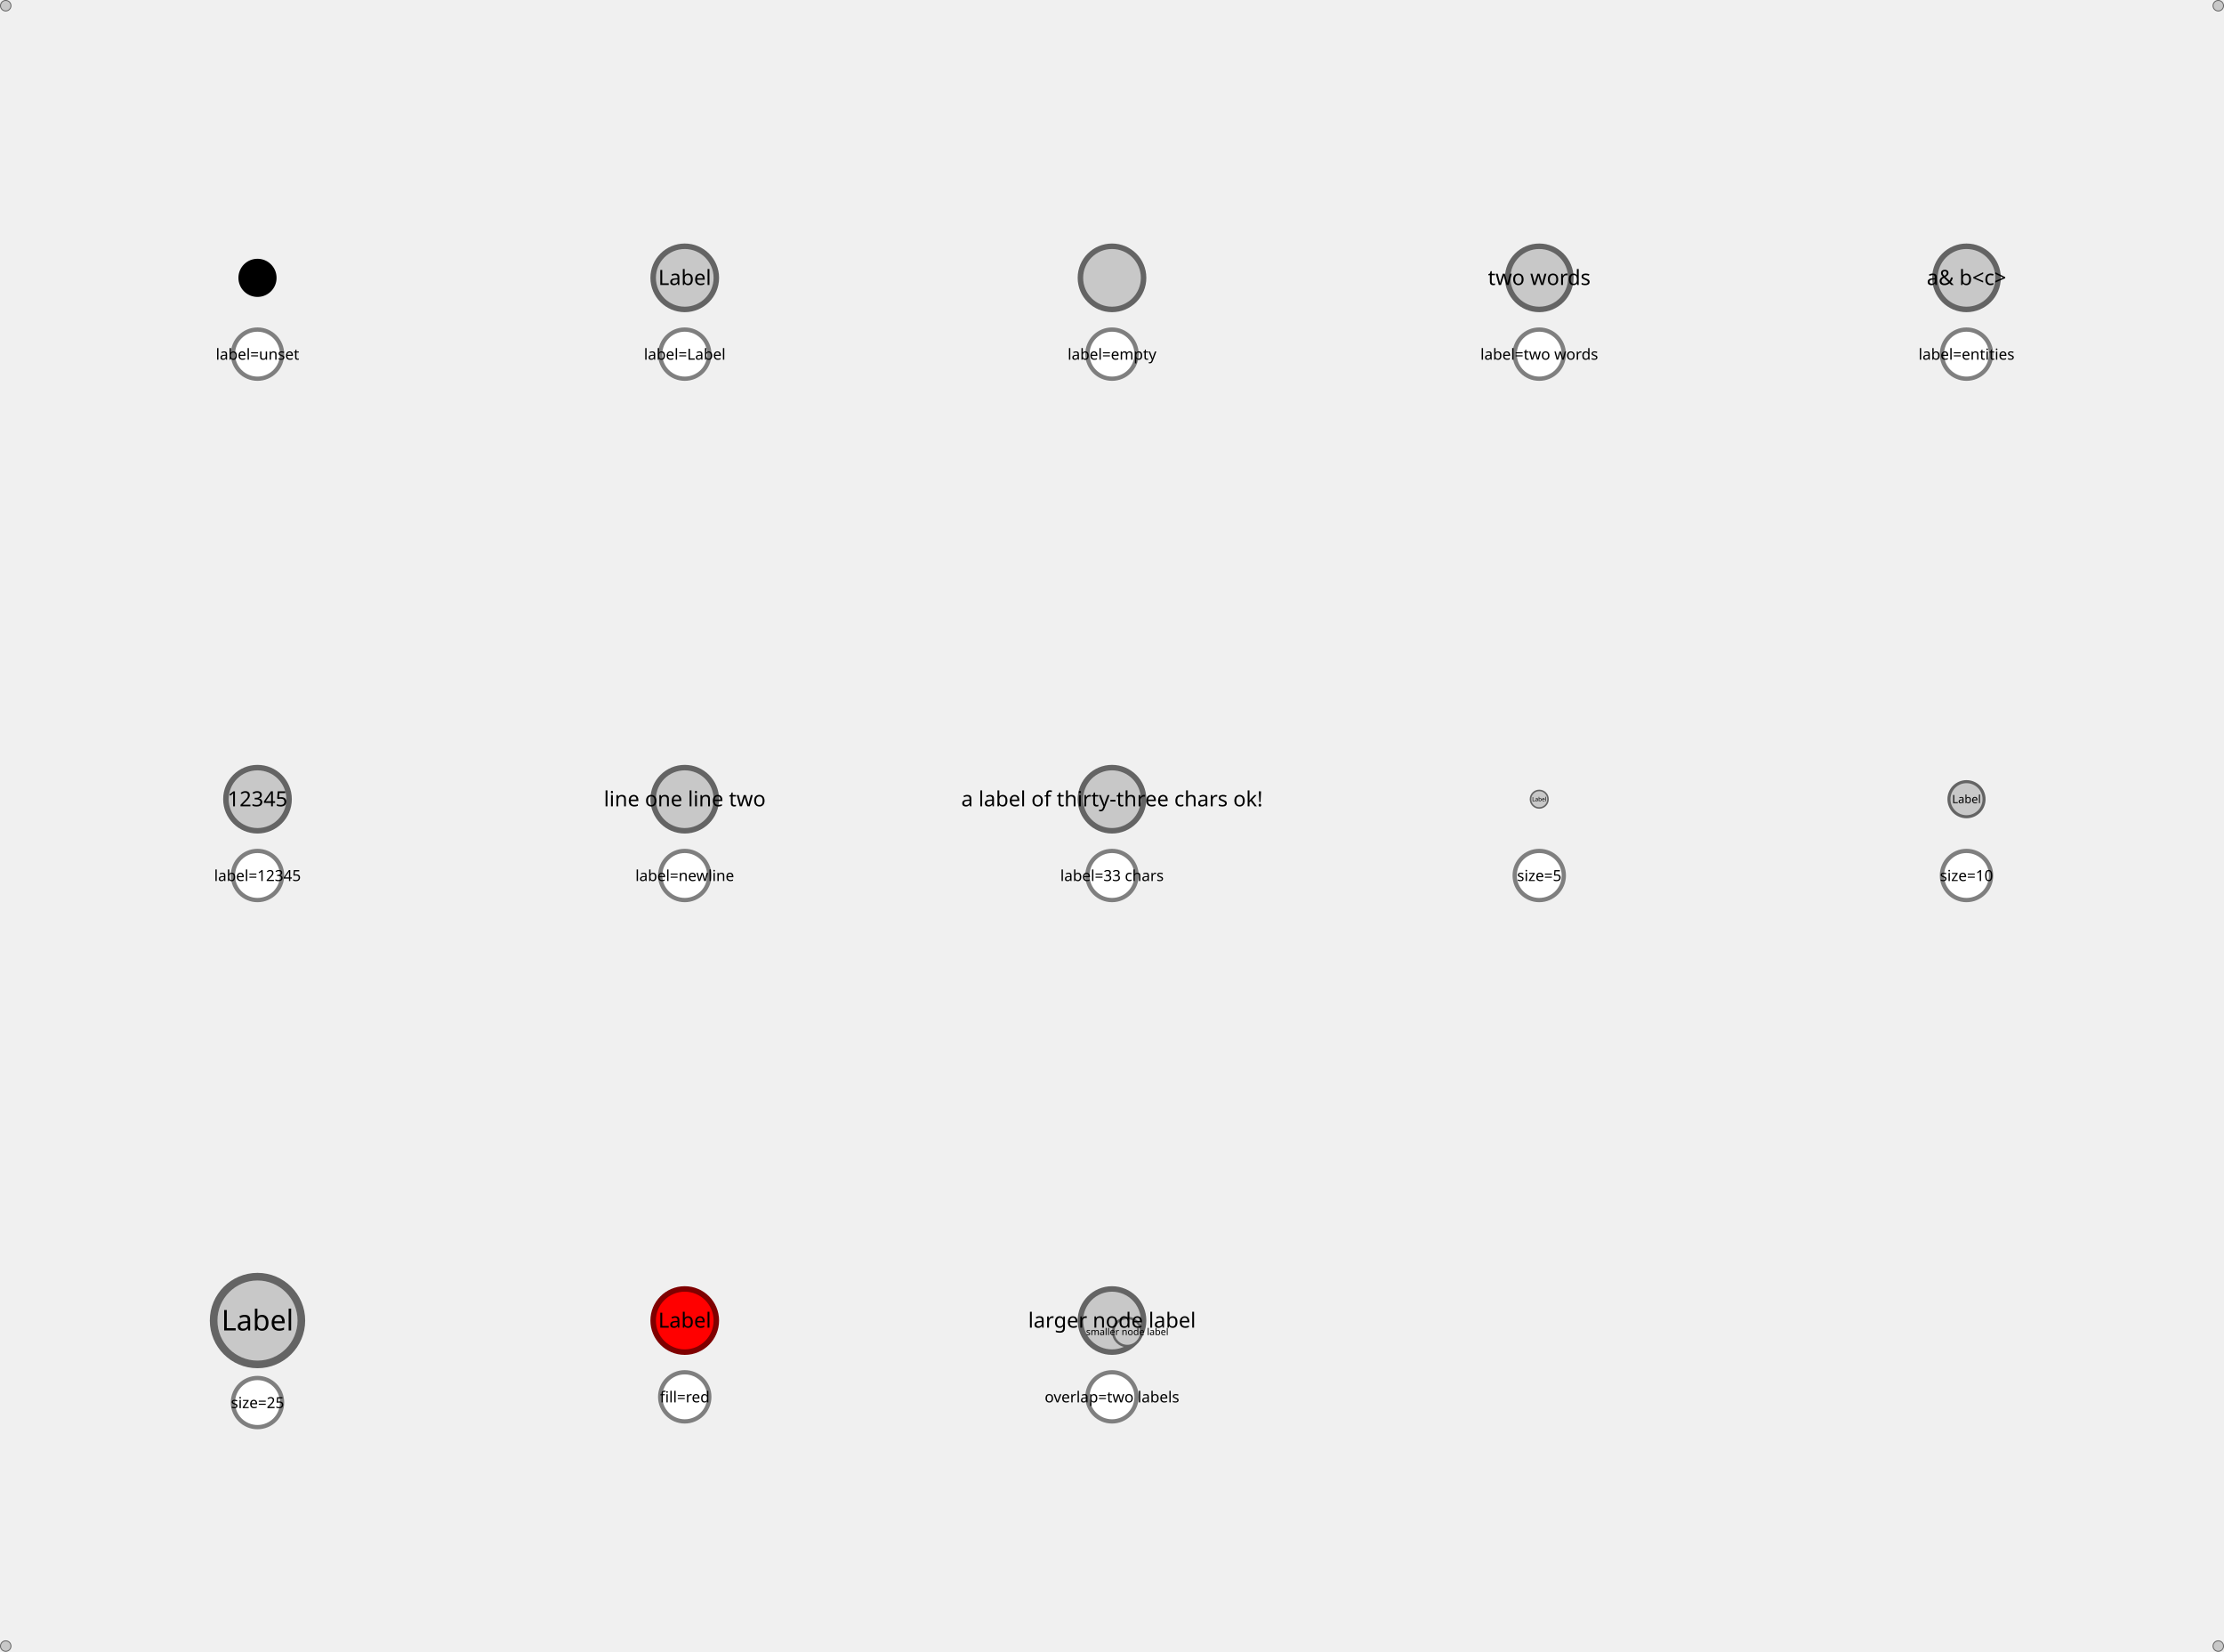
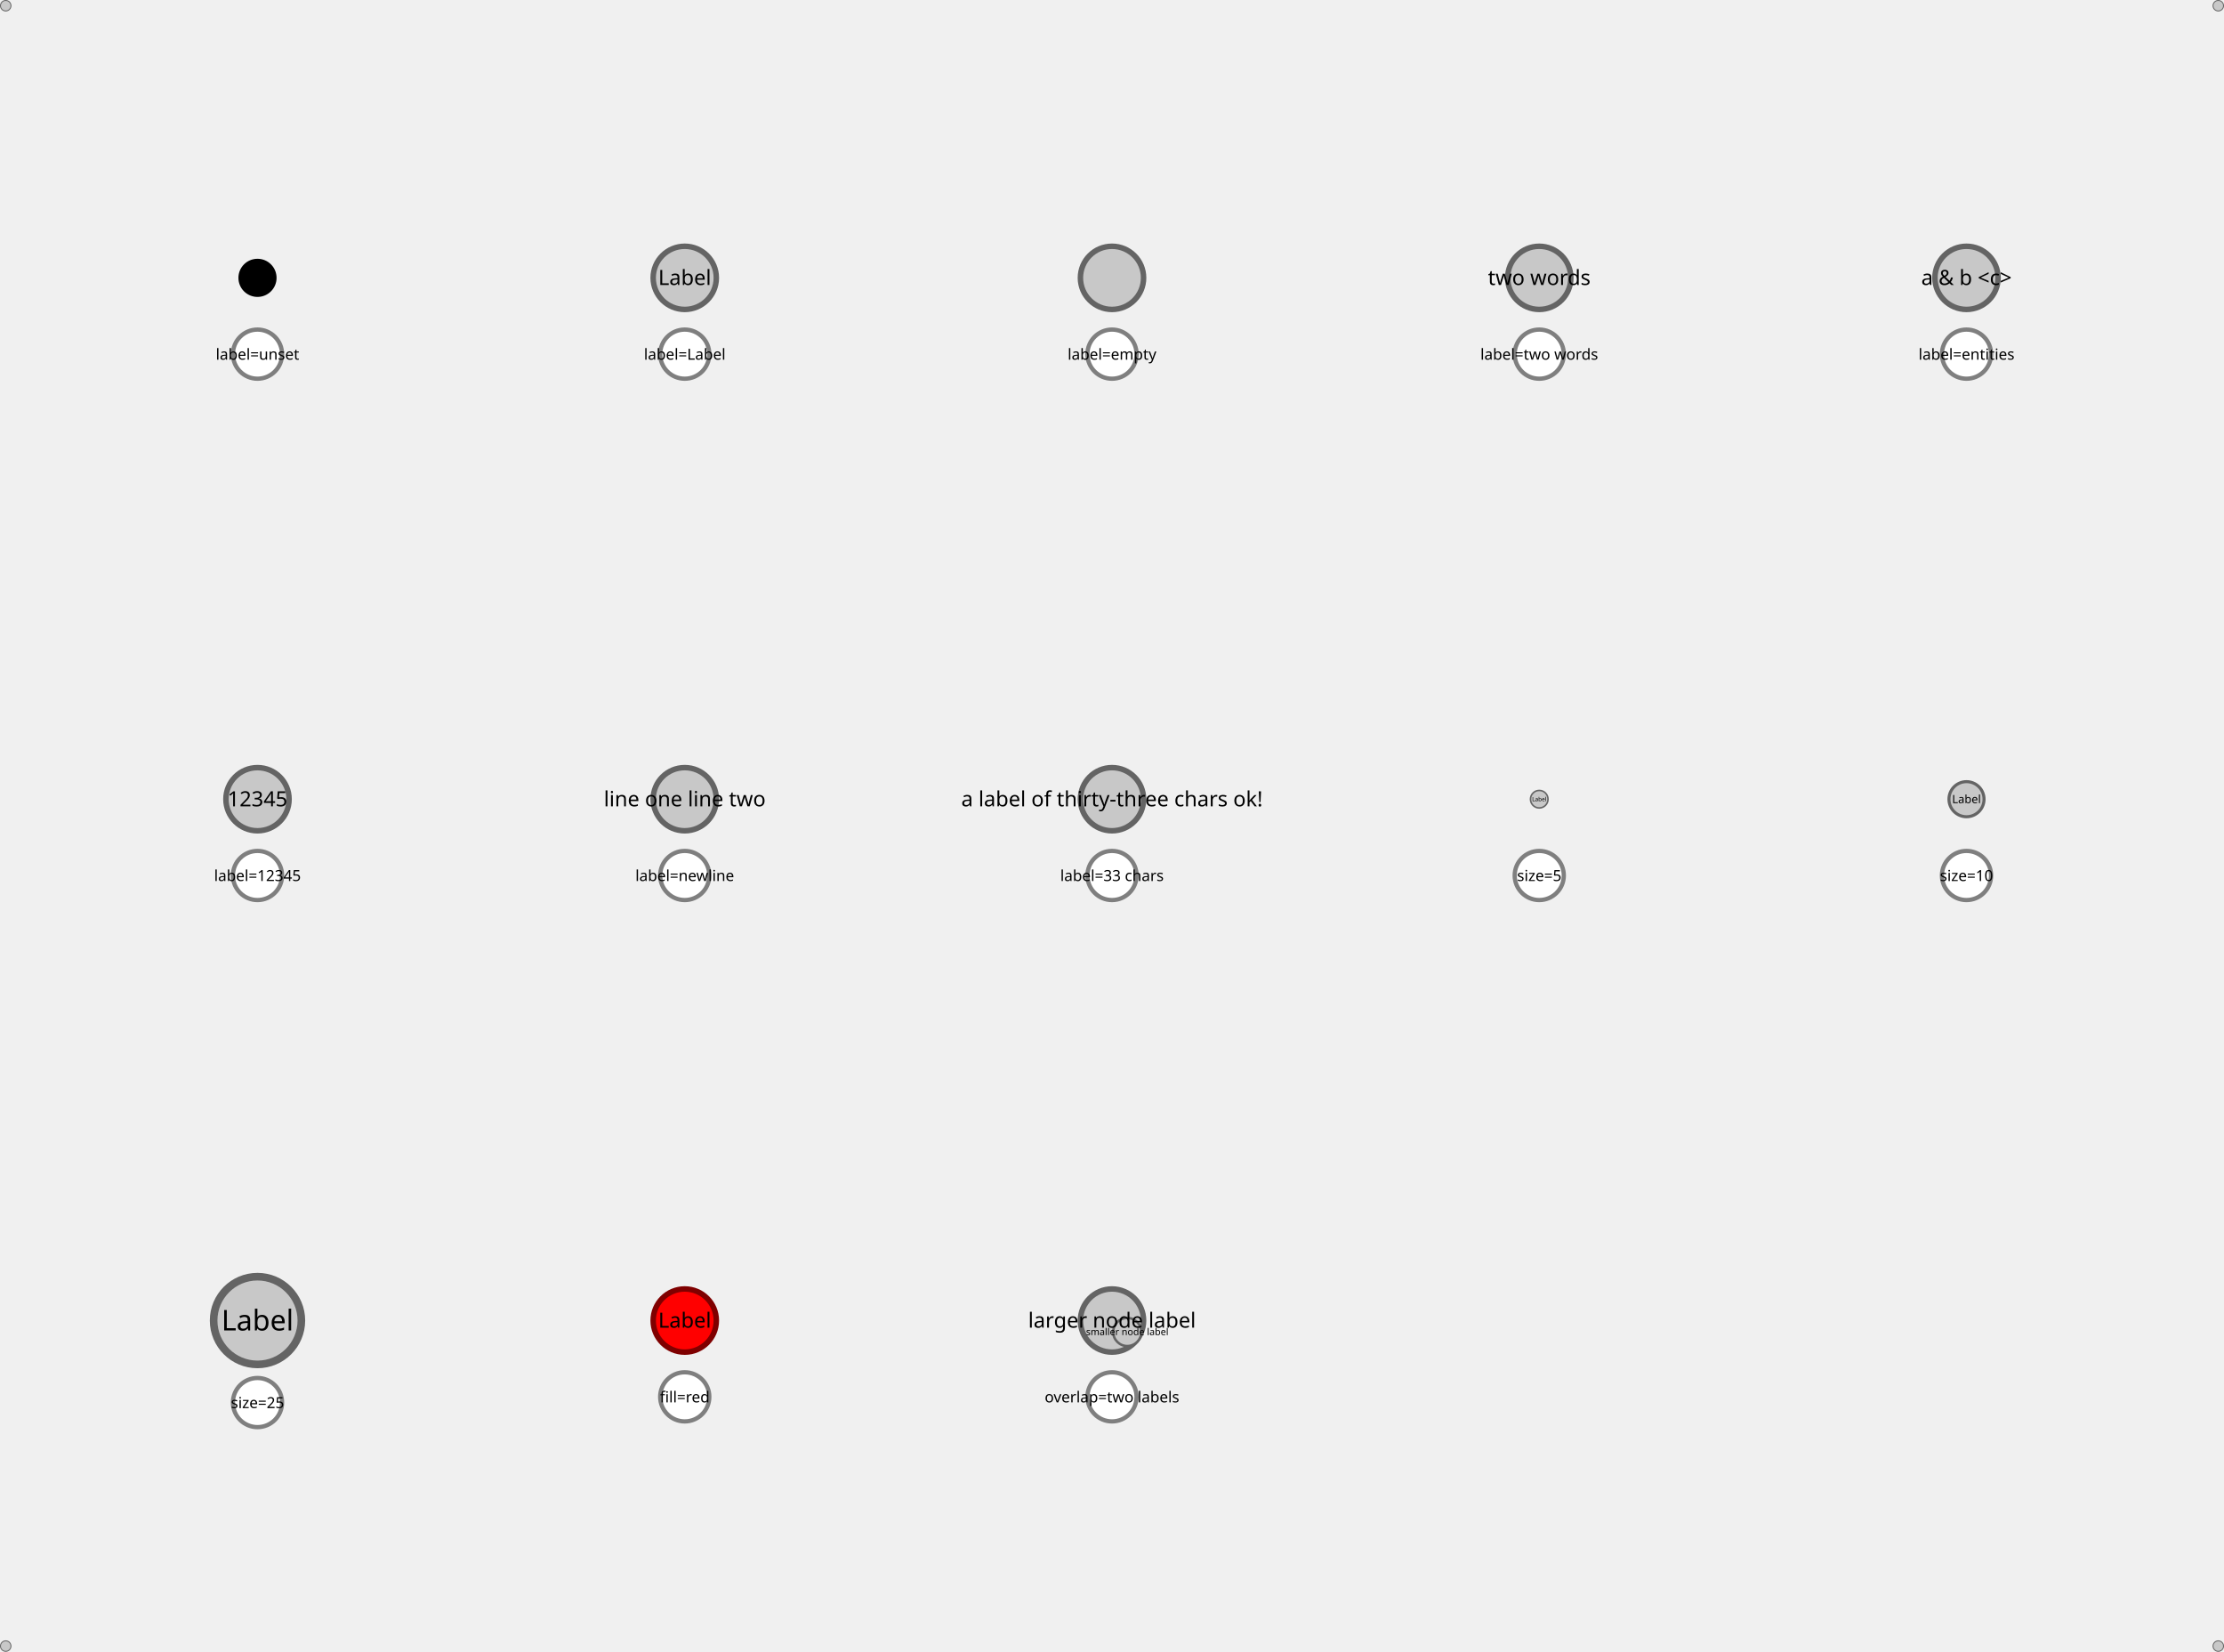
<svg xmlns="http://www.w3.org/2000/svg" contentScriptType="text/ecmascript" width="1166.0" zoomAndPan="magnify" contentStyleType="text/css" viewBox="17 -883 1166 866" height="866.0" preserveAspectRatio="xMidYMid meet" version="1.1">
  <g id="nodes">
    <circle fill-opacity="1.0" fill="#c8c8c8" r="23.0" cx="152.0" class="id_label-node-size-25" cy="-190.67" stroke="#646464" stroke-opacity="1.0" stroke-width="4.0" />
    <circle fill-opacity="1.0" fill="#c8c8c8" r="16.56" cx="376.0" class="id_label-text" cy="-737.33" stroke="#646464" stroke-opacity="1.0" stroke-width="2.88" />
    <circle fill-opacity="1.0" fill="#c8c8c8" r="16.56" cx="600.0" class="id_label-empty" cy="-737.33" stroke="#646464" stroke-opacity="1.0" stroke-width="2.88" />
    <circle fill-opacity="1.0" fill="#c8c8c8" r="16.56" cx="824.0" class="id_label-words" cy="-737.33" stroke="#646464" stroke-opacity="1.0" stroke-width="2.88" />
    <circle fill-opacity="1.0" fill="#c8c8c8" r="16.56" cx="1048.0" class="id_label-entity" cy="-737.33" stroke="#646464" stroke-opacity="1.0" stroke-width="2.88" />
    <circle fill-opacity="1.0" fill="#c8c8c8" r="16.56" cx="152.0" class="id_label-digits" cy="-464.0" stroke="#646464" stroke-opacity="1.0" stroke-width="2.88" />
    <circle fill-opacity="1.0" fill="#c8c8c8" r="16.56" cx="376.0" class="id_label-newline" cy="-464.0" stroke="#646464" stroke-opacity="1.0" stroke-width="2.88" />
    <circle fill-opacity="1.0" fill="#c8c8c8" r="16.56" cx="600.0" class="id_label-long" cy="-464.0" stroke="#646464" stroke-opacity="1.0" stroke-width="2.88" />
    <circle fill-opacity="1.0" fill="#ff0000" r="16.56" cx="376.0" class="id_label-on-red" cy="-190.67" stroke="#7f0000" stroke-opacity="1.0" stroke-width="2.88" />
    <circle fill-opacity="1.0" fill="#c8c8c8" r="16.56" cx="600.0" class="id_label-overlap" cy="-190.67" stroke="#646464" stroke-opacity="1.0" stroke-width="2.88" />
    <circle fill-opacity="1.0" fill="#ffffff" r="12.88" cx="152.0" class="id_cap-default" cy="-697.33" stroke="#7f7f7f" stroke-opacity="1.0" stroke-width="2.24" />
    <circle fill-opacity="1.0" fill="#ffffff" r="12.88" cx="376.0" class="id_cap-label-text" cy="-697.33" stroke="#7f7f7f" stroke-opacity="1.0" stroke-width="2.24" />
    <circle fill-opacity="1.0" fill="#ffffff" r="12.88" cx="600.0" class="id_cap-label-empty" cy="-697.33" stroke="#7f7f7f" stroke-opacity="1.0" stroke-width="2.24" />
    <circle fill-opacity="1.0" fill="#ffffff" r="12.88" cx="824.0" class="id_cap-label-words" cy="-697.33" stroke="#7f7f7f" stroke-opacity="1.0" stroke-width="2.24" />
    <circle fill-opacity="1.0" fill="#ffffff" r="12.88" cx="1048.0" class="id_cap-label-entity" cy="-697.33" stroke="#7f7f7f" stroke-opacity="1.0" stroke-width="2.24" />
    <circle fill-opacity="1.0" fill="#ffffff" r="12.88" cx="152.0" class="id_cap-label-digits" cy="-424.0" stroke="#7f7f7f" stroke-opacity="1.0" stroke-width="2.24" />
    <circle fill-opacity="1.0" fill="#ffffff" r="12.88" cx="376.0" class="id_cap-label-newline" cy="-424.0" stroke="#7f7f7f" stroke-opacity="1.0" stroke-width="2.24" />
    <circle fill-opacity="1.0" fill="#ffffff" r="12.88" cx="600.0" class="id_cap-label-long" cy="-424.0" stroke="#7f7f7f" stroke-opacity="1.0" stroke-width="2.24" />
    <circle fill-opacity="1.0" fill="#ffffff" r="12.88" cx="824.0" class="id_cap-label-node-size-5" cy="-424.0" stroke="#7f7f7f" stroke-opacity="1.0" stroke-width="2.24" />
    <circle fill-opacity="1.0" fill="#ffffff" r="12.88" cx="1048.0" class="id_cap-label-node-size-10" cy="-424.0" stroke="#7f7f7f" stroke-opacity="1.0" stroke-width="2.24" />
    <circle fill-opacity="1.0" fill="#ffffff" r="12.88" cx="152.0" class="id_cap-label-node-size-25" cy="-147.67" stroke="#7f7f7f" stroke-opacity="1.0" stroke-width="2.24" />
    <circle fill-opacity="1.0" fill="#ffffff" r="12.88" cx="376.0" class="id_cap-label-on-red" cy="-150.67" stroke="#7f7f7f" stroke-opacity="1.0" stroke-width="2.24" />
    <circle fill-opacity="1.0" fill="#ffffff" r="12.88" cx="600.0" class="id_cap-label-overlap" cy="-150.67" stroke="#7f7f7f" stroke-opacity="1.0" stroke-width="2.24" />
    <circle fill-opacity="1.0" fill="#c8c8c8" r="9.2" cx="1048.0" class="id_label-node-size-10" cy="-464.0" stroke="#646464" stroke-opacity="1.0" stroke-width="1.6" />
    <circle fill-opacity="1.0" fill="#c8c8c8" r="7.36" cx="608.0" class="id_label-overlap-small" cy="-184.67" stroke="#646464" stroke-opacity="1.0" stroke-width="1.28" />
    <circle fill-opacity="1.0" fill="#c8c8c8" r="4.6" cx="824.0" class="id_label-node-size-5" cy="-464.0" stroke="#646464" stroke-opacity="1.0" stroke-width="0.8" />
    <circle fill-opacity="1.0" fill="#c8c8c8" r="2.76" cx="20.0" class="id_anchor-nw" cy="-880.0" stroke="#646464" stroke-opacity="1.0" stroke-width="0.48" />
    <circle fill-opacity="1.0" fill="#c8c8c8" r="2.76" cx="1180.0" class="id_anchor-ne" cy="-880.0" stroke="#646464" stroke-opacity="1.0" stroke-width="0.48" />
    <circle fill-opacity="1.0" fill="#c8c8c8" r="2.76" cx="20.0" class="id_anchor-sw" cy="-20.0" stroke="#646464" stroke-opacity="1.0" stroke-width="0.48" />
    <circle fill-opacity="1.0" fill="#c8c8c8" r="2.76" cx="1180.0" class="id_anchor-se" cy="-20.0" stroke="#646464" stroke-opacity="1.0" stroke-width="0.48" />
    <circle fill-opacity="1.0" fill="#000000" r="9.2" cx="152.0" class="id_default" cy="-737.33" stroke="#000000" stroke-opacity="1.0" stroke-width="1.6" />
  </g>
  <g id="node-labels">
    <text font-size="15" x="152.0" y="-185.477" fill-opacity="1.0" fill="#000000" font-family="Dialog" style="text-anchor: middle;" class="id_label-node-size-25">
            Label
        </text>
    <text font-size="11" x="376.0" y="-733.592" fill-opacity="1.0" fill="#000000" font-family="Dialog" style="text-anchor: middle;" class="id_label-text">
            Label
        </text>
    <text font-size="11" x="824.0" y="-733.592" fill-opacity="1.0" fill="#000000" font-family="Dialog" style="text-anchor: middle;" class="id_label-words">
            two words
        </text>
    <text font-size="11" x="1048.0" y="-733.592" fill-opacity="1.0" fill="#000000" font-family="Dialog" style="text-anchor: middle;" class="id_label-entity">
-             a&amp; b&lt;c&gt;
+             a &amp; b &lt;c&gt;
        </text>
    <text font-size="11" x="152.0" y="-460.262" fill-opacity="1.0" fill="#000000" font-family="Dialog" style="text-anchor: middle;" class="id_label-digits">
            12345
        </text>
    <text font-size="11" x="376.0" y="-460.262" fill-opacity="1.0" fill="#000000" font-family="Dialog" style="text-anchor: middle;" class="id_label-newline">
            line one line two
        </text>
    <text font-size="11" x="600.0" y="-460.262" fill-opacity="1.0" fill="#000000" font-family="Dialog" style="text-anchor: middle;" class="id_label-long">
            a label of thirty-three chars ok!
        </text>
    <text font-size="11" x="376.0" y="-186.932" fill-opacity="1.0" fill="#000000" font-family="Dialog" style="text-anchor: middle;" class="id_label-on-red">
            Label
        </text>
    <text font-size="11" x="600.0" y="-186.932" fill-opacity="1.0" fill="#000000" font-family="Dialog" style="text-anchor: middle;" class="id_label-overlap">
            larger node label
        </text>
    <text font-size="8" x="152.0" y="-694.425" fill-opacity="1.0" fill="#000000" font-family="Dialog" style="text-anchor: middle;" class="id_cap-default">
            label=unset
        </text>
    <text font-size="8" x="376.0" y="-694.425" fill-opacity="1.0" fill="#000000" font-family="Dialog" style="text-anchor: middle;" class="id_cap-label-text">
            label=Label
        </text>
    <text font-size="8" x="600.0" y="-694.425" fill-opacity="1.0" fill="#000000" font-family="Dialog" style="text-anchor: middle;" class="id_cap-label-empty">
            label=empty
        </text>
    <text font-size="8" x="824.0" y="-694.425" fill-opacity="1.0" fill="#000000" font-family="Dialog" style="text-anchor: middle;" class="id_cap-label-words">
            label=two words
        </text>
    <text font-size="8" x="1048.0" y="-694.425" fill-opacity="1.0" fill="#000000" font-family="Dialog" style="text-anchor: middle;" class="id_cap-label-entity">
            label=entities
        </text>
    <text font-size="8" x="152.0" y="-421.095" fill-opacity="1.0" fill="#000000" font-family="Dialog" style="text-anchor: middle;" class="id_cap-label-digits">
            label=12345
        </text>
    <text font-size="8" x="376.0" y="-421.095" fill-opacity="1.0" fill="#000000" font-family="Dialog" style="text-anchor: middle;" class="id_cap-label-newline">
            label=newline
        </text>
    <text font-size="8" x="600.0" y="-421.095" fill-opacity="1.0" fill="#000000" font-family="Dialog" style="text-anchor: middle;" class="id_cap-label-long">
            label=33 chars
        </text>
    <text font-size="8" x="824.0" y="-421.095" fill-opacity="1.0" fill="#000000" font-family="Dialog" style="text-anchor: middle;" class="id_cap-label-node-size-5">
            size=5
        </text>
    <text font-size="8" x="1048.0" y="-421.095" fill-opacity="1.0" fill="#000000" font-family="Dialog" style="text-anchor: middle;" class="id_cap-label-node-size-10">
            size=10
        </text>
    <text font-size="8" x="152.0" y="-144.765" fill-opacity="1.0" fill="#000000" font-family="Dialog" style="text-anchor: middle;" class="id_cap-label-node-size-25">
            size=25
        </text>
    <text font-size="8" x="376.0" y="-147.765" fill-opacity="1.0" fill="#000000" font-family="Dialog" style="text-anchor: middle;" class="id_cap-label-on-red">
            fill=red
        </text>
    <text font-size="8" x="600.0" y="-147.765" fill-opacity="1.0" fill="#000000" font-family="Dialog" style="text-anchor: middle;" class="id_cap-label-overlap">
            overlap=two labels
        </text>
    <text font-size="6" x="1048.0" y="-461.923" fill-opacity="1.0" fill="#000000" font-family="Dialog" style="text-anchor: middle;" class="id_label-node-size-10">
            Label
        </text>
    <text font-size="5" x="608.0" y="-183.009" fill-opacity="1.0" fill="#000000" font-family="Dialog" style="text-anchor: middle;" class="id_label-overlap-small">
            smaller node label
        </text>
    <text font-size="3" x="824.0" y="-462.961" fill-opacity="1.0" fill="#000000" font-family="Dialog" style="text-anchor: middle;" class="id_label-node-size-5">
            Label
        </text>
  </g>
</svg>
